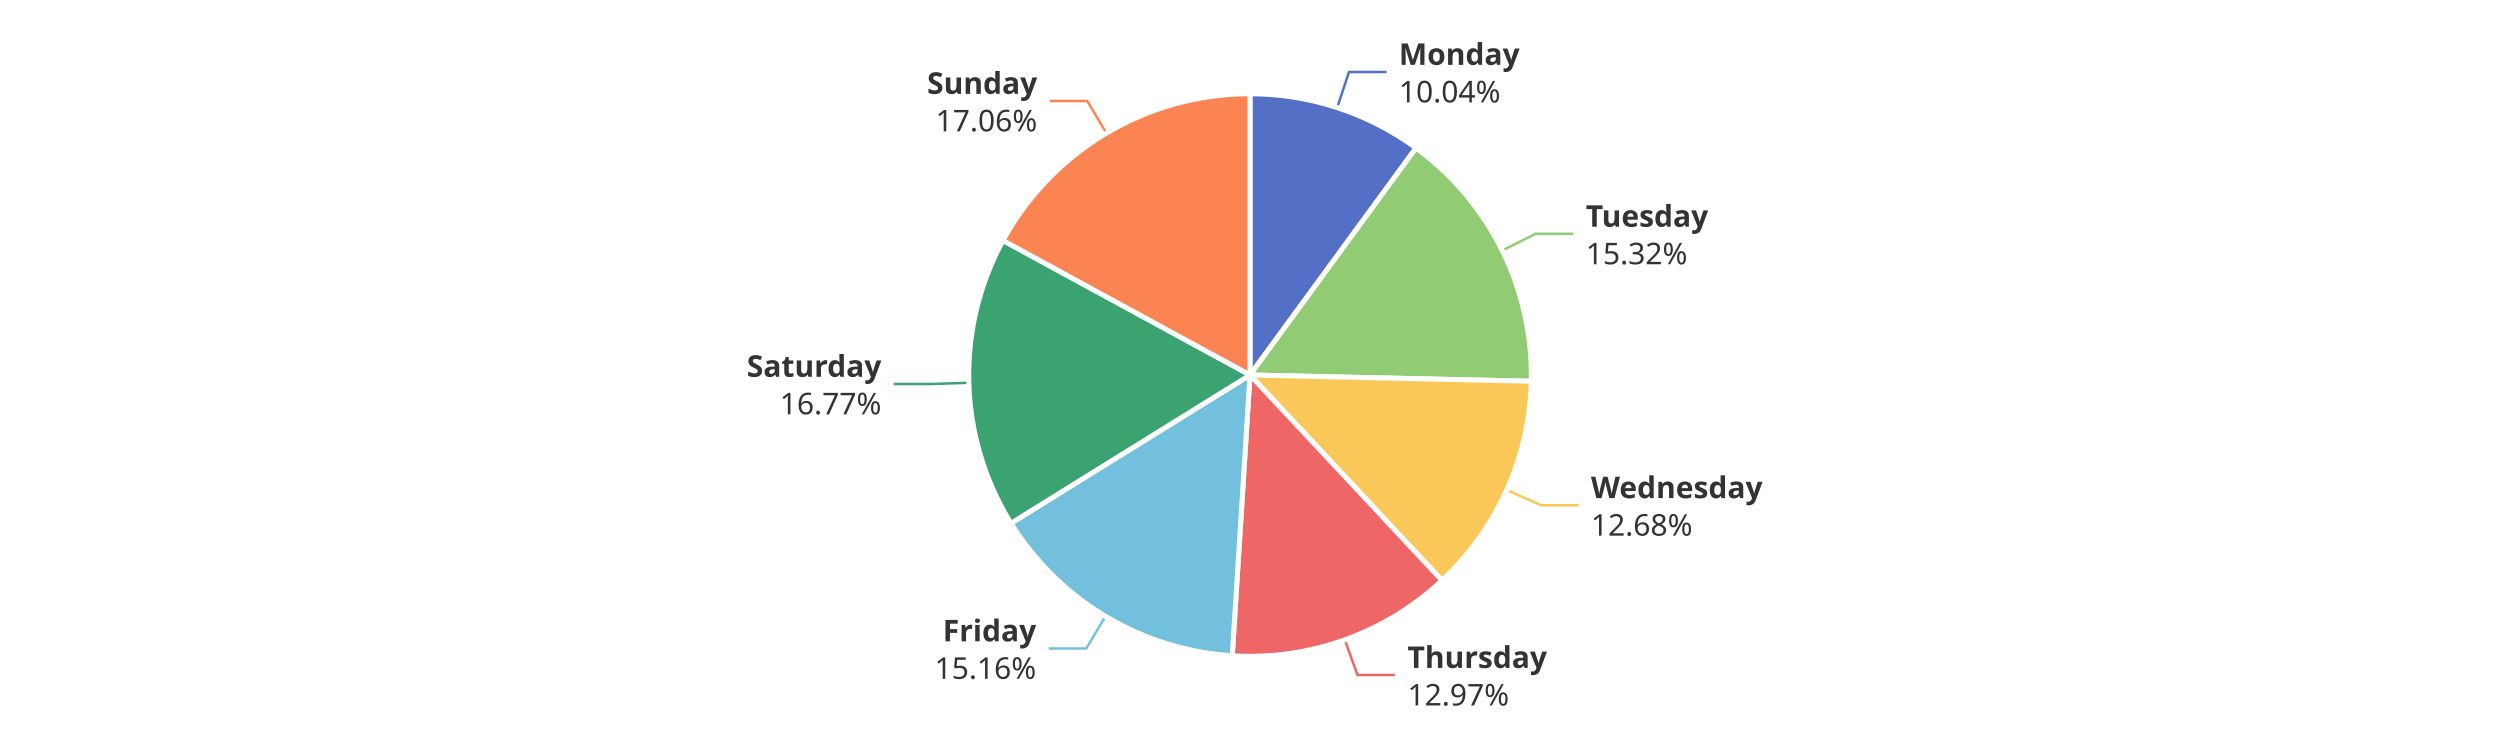
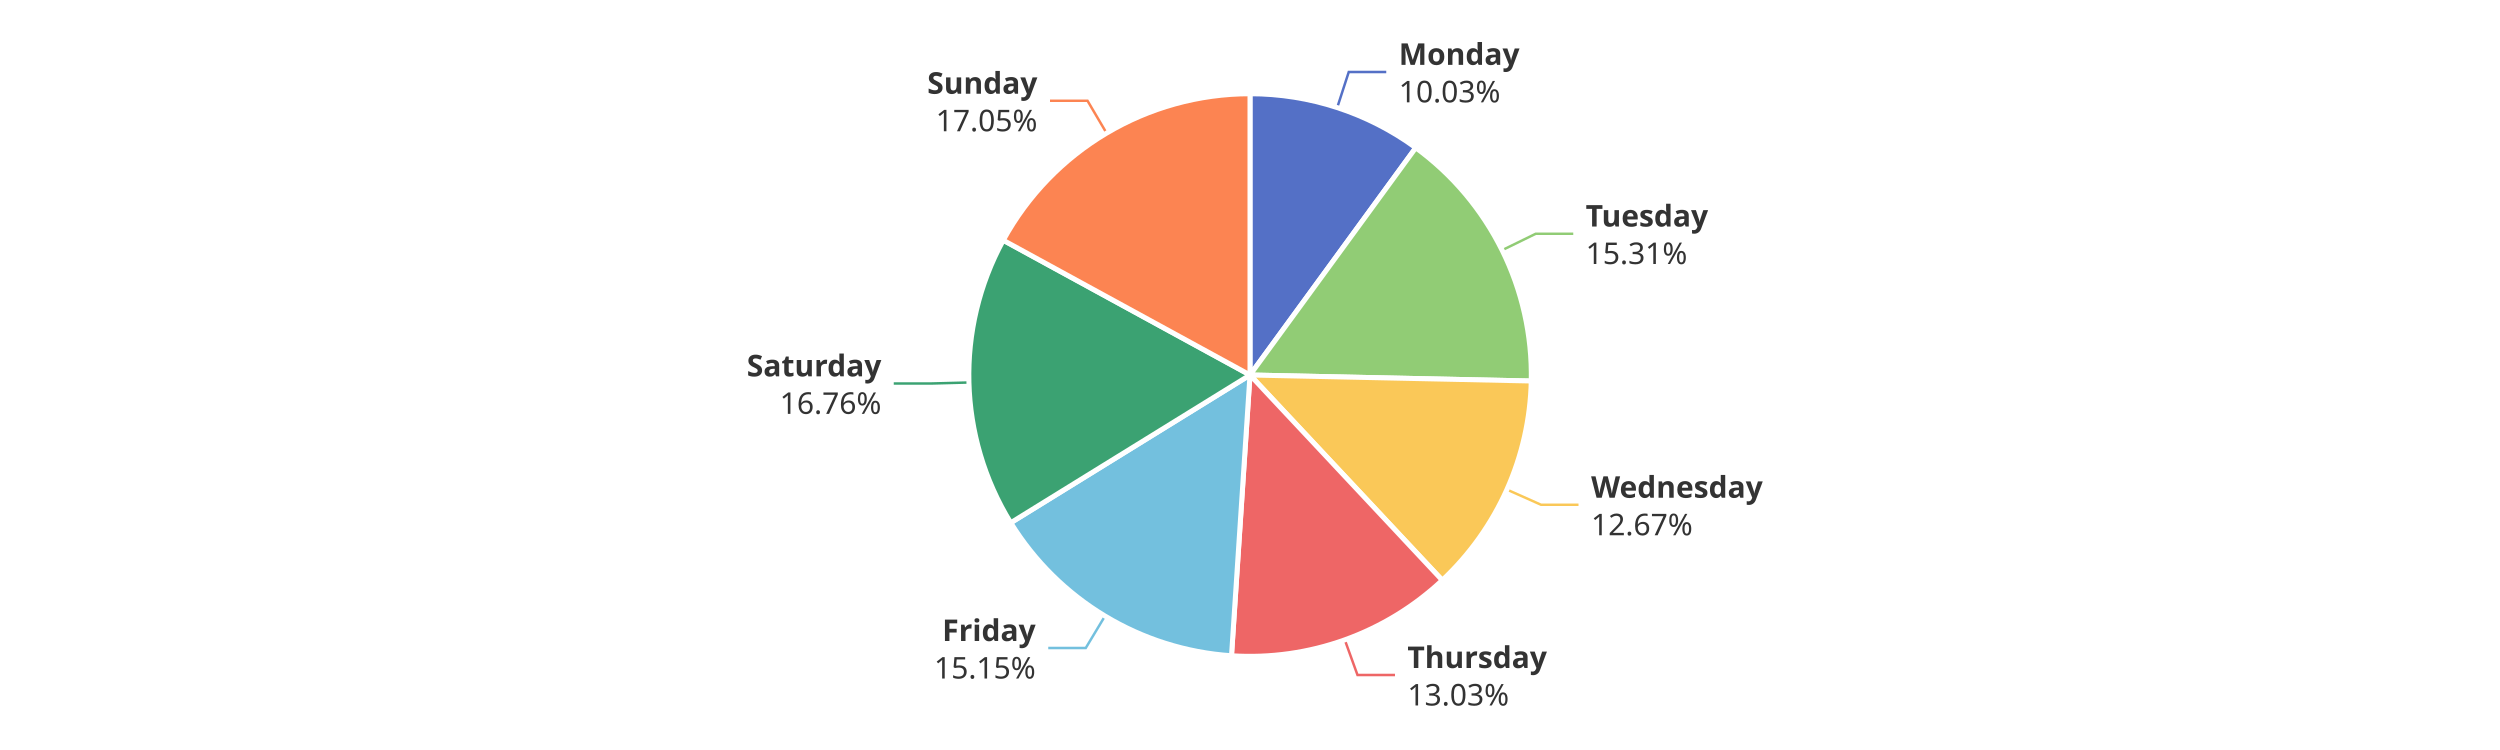
<svg xmlns="http://www.w3.org/2000/svg" width="1000" height="300" version="1.1" baseProfile="full" viewBox="0 0 1000 300">
  <rect width="1000" height="300" x="0" y="0" id="0" fill="#ffffff" />
-   <polyline points="534.9 43 539.6 28.8 554.6 28.8" fill="none" stroke="#5470c6" />
-   <polyline points="600.9 100.2 614.3 93.5 629.3 93.5" fill="none" stroke="#91cc75" />
-   <polyline points="602.7 196 616.4 202.1 631.4 202.1" fill="none" stroke="#fac858" />
+   <polyline points="534.9 43 539.5 28.8 554.5 28.8" fill="none" stroke="#5470c6" />
+   <polyline points="600.8 100.1 614.3 93.5 629.3 93.5" fill="none" stroke="#91cc75" />
+   <polyline points="602.7 195.8 616.4 201.9 631.4 201.9" fill="none" stroke="#fac858" />
  <polyline points="537.9 255.9 543 270 558 270" fill="none" stroke="#ee6666" />
-   <polyline points="442.2 246.5 434.5 259.4 419.5 259.4" fill="none" stroke="#73c0de" />
-   <polyline points="387.5 153.1 372.5 153.6 357.5 153.6" fill="none" stroke="#3ba272" />
-   <polyline points="442.6 53.3 434.9 40.4 419.9 40.4" fill="none" stroke="#fc8452" />
-   <path d="M500 37.5A112.5 112.5 0 0 1 566.4 59.2L500 150Z" fill="#5470c6" stroke="#fff" stroke-width="2" stroke-linejoin="round" />
-   <path d="M566.4 59.2A112.5 112.5 0 0 1 612.5 152.5L500 150Z" fill="#91cc75" stroke="#fff" stroke-width="2" stroke-linejoin="round" />
-   <path d="M612.5 152.5A112.5 112.5 0 0 1 576.8 232.2L500 150Z" fill="#fac858" stroke="#fff" stroke-width="2" stroke-linejoin="round" />
-   <path d="M576.8 232.2A112.5 112.5 0 0 1 492.9 262.3L500 150Z" fill="#ee6666" stroke="#fff" stroke-width="2" stroke-linejoin="round" />
-   <path d="M492.9 262.3A112.5 112.5 0 0 1 404.4 209.3L500 150Z" fill="#73c0de" stroke="#fff" stroke-width="2" stroke-linejoin="round" />
-   <path d="M404.4 209.3A112.5 112.5 0 0 1 401.2 96.2L500 150Z" fill="#3ba272" stroke="#fff" stroke-width="2" stroke-linejoin="round" />
-   <path d="M401.2 96.2A112.5 112.5 0 0 1 500 37.5L500 150Z" fill="#fc8452" stroke="#fff" stroke-width="2" stroke-linejoin="round" />
-   <path d="M0 -15l42.8 0l0 30l-42.8 0Z" transform="translate(559.552 28.7899)" fill="none" />
-   <text dominant-baseline="central" text-anchor="start" style="font-size:12px;font-family:sans-serif;font-weight:bold;" y="-7.5" transform="translate(559.552 28.7899)" fill="#333" stroke="rgb(255,255,255)" stroke-width="2" paint-order="stroke" stroke-miterlimit="2">Monday</text>
-   <text dominant-baseline="central" text-anchor="start" style="font-size:12px;font-family:sans-serif;" y="7.5" transform="translate(559.552 28.7899)" fill="#333" stroke="rgb(255,255,255)" stroke-width="2" paint-order="stroke" stroke-miterlimit="2">10.04%</text>
-   <path d="M0 -15l46.2 0l0 30l-46.2 0Z" transform="translate(634.3217 93.5483)" fill="none" />
-   <text dominant-baseline="central" text-anchor="start" style="font-size:12px;font-family:sans-serif;font-weight:bold;" y="-7.5" transform="translate(634.3217 93.5483)" fill="#333" stroke="rgb(255,255,255)" stroke-width="2" paint-order="stroke" stroke-miterlimit="2">Tuesday</text>
-   <text dominant-baseline="central" text-anchor="start" style="font-size:12px;font-family:sans-serif;" y="7.5" transform="translate(634.3217 93.5483)" fill="#333" stroke="rgb(255,255,255)" stroke-width="2" paint-order="stroke" stroke-miterlimit="2">15.32%</text>
-   <path d="M0 -15l63.6 0l0 30l-63.6 0Z" transform="translate(636.3682 202.1028)" fill="none" />
-   <text dominant-baseline="central" text-anchor="start" style="font-size:12px;font-family:sans-serif;font-weight:bold;" y="-7.5" transform="translate(636.3682 202.1028)" fill="#333" stroke="rgb(255,255,255)" stroke-width="2" paint-order="stroke" stroke-miterlimit="2">Wednesday</text>
-   <text dominant-baseline="central" text-anchor="start" style="font-size:12px;font-family:sans-serif;" y="7.5" transform="translate(636.3682 202.1028)" fill="#333" stroke="rgb(255,255,255)" stroke-width="2" paint-order="stroke" stroke-miterlimit="2">12.68%</text>
-   <path d="M0 -15l50.2 0l0 30l-50.2 0Z" transform="translate(563.0006 270.03)" fill="none" />
-   <text dominant-baseline="central" text-anchor="start" style="font-size:12px;font-family:sans-serif;font-weight:bold;" y="-7.5" transform="translate(563.0006 270.03)" fill="#333" stroke="rgb(255,255,255)" stroke-width="2" paint-order="stroke" stroke-miterlimit="2">Thursday</text>
-   <text dominant-baseline="central" text-anchor="start" style="font-size:12px;font-family:sans-serif;" y="7.5" transform="translate(563.0006 270.03)" fill="#333" stroke="rgb(255,255,255)" stroke-width="2" paint-order="stroke" stroke-miterlimit="2">12.97%</text>
-   <path d="M-40.9 -15l40.9 0l0 30l-40.9 0Z" transform="translate(414.4777 259.3758)" fill="none" />
-   <text dominant-baseline="central" text-anchor="end" style="font-size:12px;font-family:sans-serif;font-weight:bold;" y="-7.5" transform="translate(414.4777 259.3758)" fill="#333" stroke="rgb(255,255,255)" stroke-width="2" paint-order="stroke" stroke-miterlimit="2">Friday</text>
-   <text dominant-baseline="central" text-anchor="end" style="font-size:12px;font-family:sans-serif;" y="7.5" transform="translate(414.4777 259.3758)" fill="#333" stroke="rgb(255,255,255)" stroke-width="2" paint-order="stroke" stroke-miterlimit="2">15.16%</text>
-   <path d="M-48.2 -15l48.2 0l0 30l-48.2 0Z" transform="translate(352.5498 153.5645)" fill="none" />
-   <text dominant-baseline="central" text-anchor="end" style="font-size:12px;font-family:sans-serif;font-weight:bold;" y="-7.5" transform="translate(352.5498 153.5645)" fill="#333" stroke="rgb(255,255,255)" stroke-width="2" paint-order="stroke" stroke-miterlimit="2">Saturday</text>
-   <text dominant-baseline="central" text-anchor="end" style="font-size:12px;font-family:sans-serif;" y="7.5" transform="translate(352.5498 153.5645)" fill="#333" stroke="rgb(255,255,255)" stroke-width="2" paint-order="stroke" stroke-miterlimit="2">16.77%</text>
-   <path d="M-40.9 -15l40.9 0l0 30l-40.9 0Z" transform="translate(414.8905 40.3779)" fill="none" />
-   <text dominant-baseline="central" text-anchor="end" style="font-size:12px;font-family:sans-serif;font-weight:bold;" y="-7.5" transform="translate(414.8905 40.3779)" fill="#333" stroke="rgb(255,255,255)" stroke-width="2" paint-order="stroke" stroke-miterlimit="2">Sunday</text>
-   <text dominant-baseline="central" text-anchor="end" style="font-size:12px;font-family:sans-serif;" y="7.5" transform="translate(414.8905 40.3779)" fill="#333" stroke="rgb(255,255,255)" stroke-width="2" paint-order="stroke" stroke-miterlimit="2">17.06%</text>
+   <polyline points="442 246.4 434.3 259.2 419.3 259.2" fill="none" stroke="#73c0de" />
+   <polyline points="387.5 153 372.5 153.4 357.5 153.4" fill="none" stroke="#3ba272" />
+   <polyline points="442.6 53.2 435 40.3 420 40.3" fill="none" stroke="#fc8452" />
+   <path d="M500 37.5A112.5 112.5 0 0 1 566.3 59.1L500 150Z" fill="#5470c6" stroke="#fff" stroke-width="2" stroke-linejoin="round" />
+   <path d="M566.3 59.1A112.5 112.5 0 0 1 612.5 152.4L500 150Z" fill="#91cc75" stroke="#fff" stroke-width="2" stroke-linejoin="round" />
+   <path d="M612.5 152.4A112.5 112.5 0 0 1 576.9 232.1L500 150Z" fill="#fac858" stroke="#fff" stroke-width="2" stroke-linejoin="round" />
+   <path d="M576.9 232.1A112.5 112.5 0 0 1 492.6 262.3L500 150Z" fill="#ee6666" stroke="#fff" stroke-width="2" stroke-linejoin="round" />
+   <path d="M492.6 262.3A112.5 112.5 0 0 1 404.3 209.1L500 150Z" fill="#73c0de" stroke="#fff" stroke-width="2" stroke-linejoin="round" />
+   <path d="M404.3 209.1A112.5 112.5 0 0 1 401.3 96.1L500 150Z" fill="#3ba272" stroke="#fff" stroke-width="2" stroke-linejoin="round" />
+   <path d="M401.3 96.1A112.5 112.5 0 0 1 500 37.5L500 150Z" fill="#fc8452" stroke="#fff" stroke-width="2" stroke-linejoin="round" />
+   <path d="M0 -15l42.8 0l0 30l-42.8 0Z" transform="translate(559.5178 28.7787)" fill="none" />
+   <text dominant-baseline="central" text-anchor="start" style="font-size:12px;font-family:sans-serif;font-weight:bold;" y="-7.5" transform="translate(559.5178 28.7787)" fill="#333" stroke="rgb(255,255,255)" stroke-width="2" paint-order="stroke" stroke-miterlimit="2">Monday</text>
+   <text dominant-baseline="central" text-anchor="start" style="font-size:12px;font-family:sans-serif;" y="7.5" transform="translate(559.5178 28.7787)" fill="#333" stroke="rgb(255,255,255)" stroke-width="2" paint-order="stroke" stroke-miterlimit="2">10.03%</text>
+   <path d="M0 -15l46.2 0l0 30l-46.2 0Z" transform="translate(634.2748 93.4533)" fill="none" />
+   <text dominant-baseline="central" text-anchor="start" style="font-size:12px;font-family:sans-serif;font-weight:bold;" y="-7.5" transform="translate(634.2748 93.4533)" fill="#333" stroke="rgb(255,255,255)" stroke-width="2" paint-order="stroke" stroke-miterlimit="2">Tuesday</text>
+   <text dominant-baseline="central" text-anchor="start" style="font-size:12px;font-family:sans-serif;" y="7.5" transform="translate(634.2748 93.4533)" fill="#333" stroke="rgb(255,255,255)" stroke-width="2" paint-order="stroke" stroke-miterlimit="2">15.31%</text>
+   <path d="M0 -15l63.6 0l0 30l-63.6 0Z" transform="translate(636.4395 201.9431)" fill="none" />
+   <text dominant-baseline="central" text-anchor="start" style="font-size:12px;font-family:sans-serif;font-weight:bold;" y="-7.5" transform="translate(636.4395 201.9431)" fill="#333" stroke="rgb(255,255,255)" stroke-width="2" paint-order="stroke" stroke-miterlimit="2">Wednesday</text>
+   <text dominant-baseline="central" text-anchor="start" style="font-size:12px;font-family:sans-serif;" y="7.5" transform="translate(636.4395 201.9431)" fill="#333" stroke="rgb(255,255,255)" stroke-width="2" paint-order="stroke" stroke-miterlimit="2">12.67%</text>
+   <path d="M0 -15l50.2 0l0 30l-50.2 0Z" transform="translate(562.967 270.042)" fill="none" />
+   <text dominant-baseline="central" text-anchor="start" style="font-size:12px;font-family:sans-serif;font-weight:bold;" y="-7.5" transform="translate(562.967 270.042)" fill="#333" stroke="rgb(255,255,255)" stroke-width="2" paint-order="stroke" stroke-miterlimit="2">Thursday</text>
+   <text dominant-baseline="central" text-anchor="start" style="font-size:12px;font-family:sans-serif;" y="7.5" transform="translate(562.967 270.042)" fill="#333" stroke="rgb(255,255,255)" stroke-width="2" paint-order="stroke" stroke-miterlimit="2">13.03%</text>
+   <path d="M-40.9 -15l40.9 0l0 30l-40.9 0Z" transform="translate(414.2657 259.2486)" fill="none" />
+   <text dominant-baseline="central" text-anchor="end" style="font-size:12px;font-family:sans-serif;font-weight:bold;" y="-7.5" transform="translate(414.2657 259.2486)" fill="#333" stroke="rgb(255,255,255)" stroke-width="2" paint-order="stroke" stroke-miterlimit="2">Friday</text>
+   <text dominant-baseline="central" text-anchor="end" style="font-size:12px;font-family:sans-serif;" y="7.5" transform="translate(414.2657 259.2486)" fill="#333" stroke="rgb(255,255,255)" stroke-width="2" paint-order="stroke" stroke-miterlimit="2">15.15%</text>
+   <path d="M-48.2 -15l48.2 0l0 30l-48.2 0Z" transform="translate(352.5449 153.3846)" fill="none" />
+   <text dominant-baseline="central" text-anchor="end" style="font-size:12px;font-family:sans-serif;font-weight:bold;" y="-7.5" transform="translate(352.5449 153.3846)" fill="#333" stroke="rgb(255,255,255)" stroke-width="2" paint-order="stroke" stroke-miterlimit="2">Saturday</text>
+   <text dominant-baseline="central" text-anchor="end" style="font-size:12px;font-family:sans-serif;" y="7.5" transform="translate(352.5449 153.3846)" fill="#333" stroke="rgb(255,255,255)" stroke-width="2" paint-order="stroke" stroke-miterlimit="2">16.76%</text>
+   <path d="M-40.9 -15l40.9 0l0 30l-40.9 0Z" transform="translate(414.9535 40.3405)" fill="none" />
+   <text dominant-baseline="central" text-anchor="end" style="font-size:12px;font-family:sans-serif;font-weight:bold;" y="-7.5" transform="translate(414.9535 40.3405)" fill="#333" stroke="rgb(255,255,255)" stroke-width="2" paint-order="stroke" stroke-miterlimit="2">Sunday</text>
+   <text dominant-baseline="central" text-anchor="end" style="font-size:12px;font-family:sans-serif;" y="7.5" transform="translate(414.9535 40.3405)" fill="#333" stroke="rgb(255,255,255)" stroke-width="2" paint-order="stroke" stroke-miterlimit="2">17.05%</text>
</svg>
